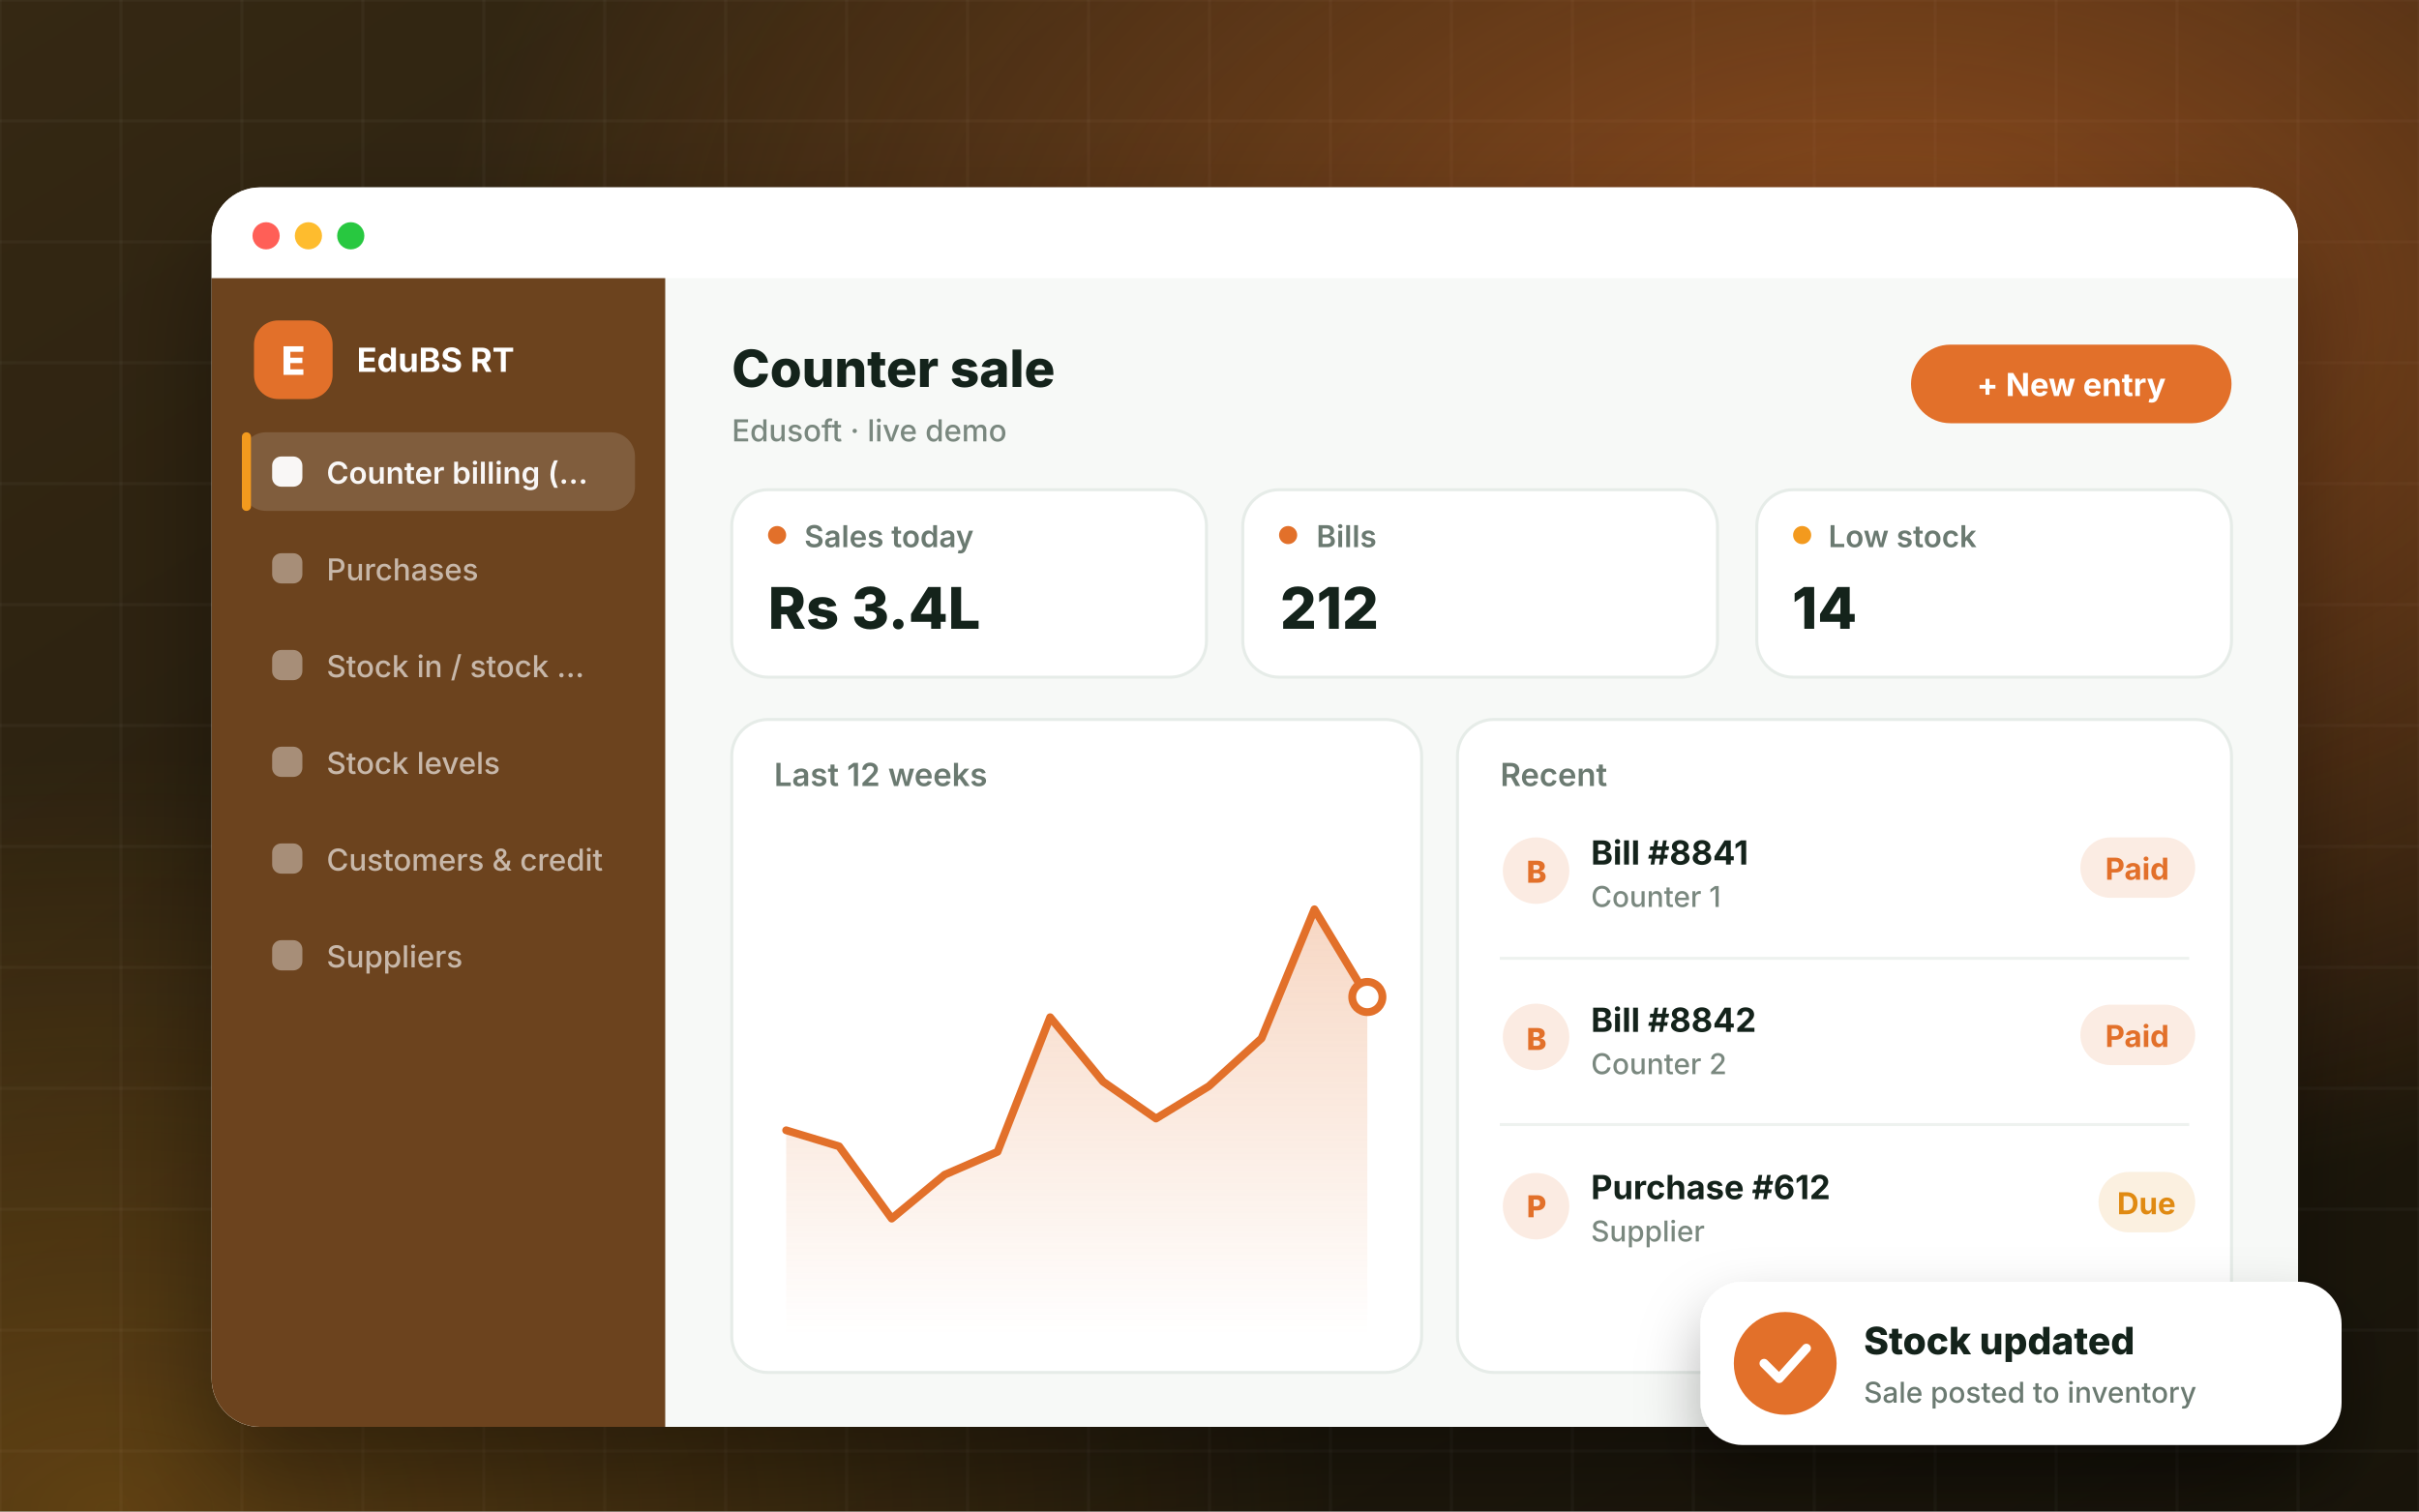
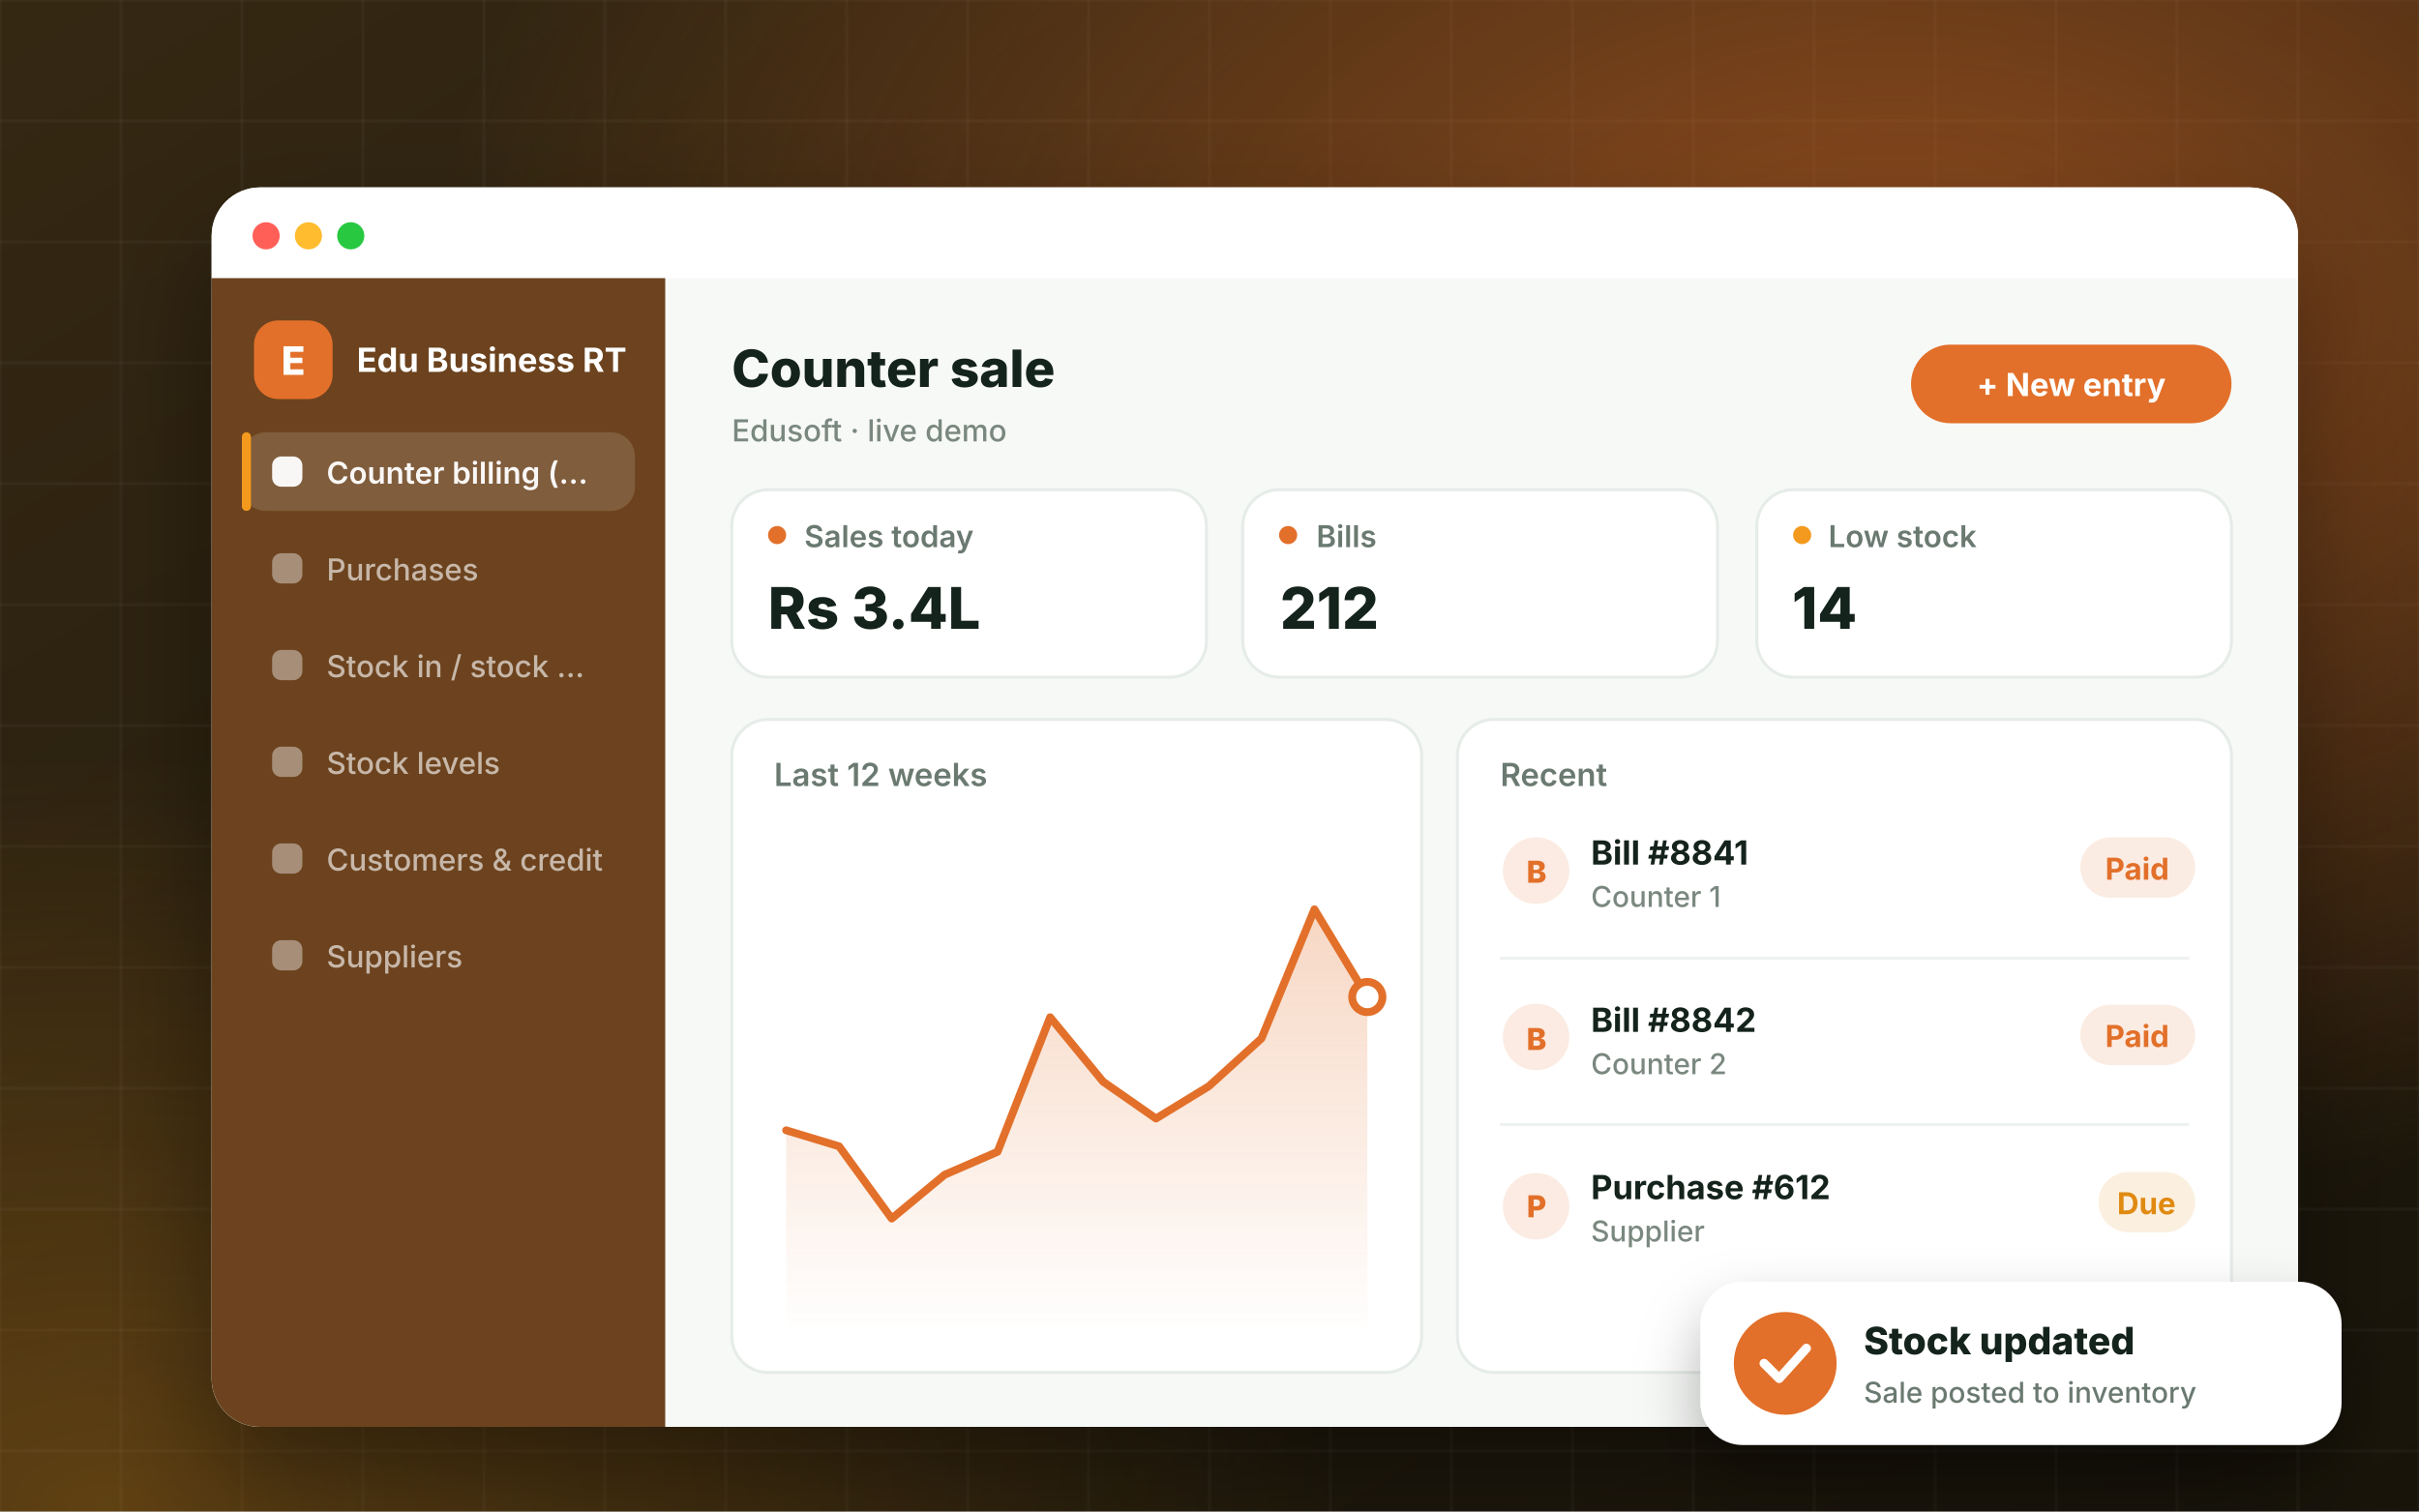
<svg xmlns="http://www.w3.org/2000/svg" viewBox="0 0 800 500" font-family="Inter, 'Segoe UI', Roboto, Arial, sans-serif">
  <defs>
    <linearGradient id="bg" x1="0" y1="0" x2="1" y2="1">
      <stop offset="0" stop-color="#352813" />
      <stop offset="1" stop-color="#18140a" />
    </linearGradient>
    <radialGradient id="glow" cx=".78" cy=".2" r=".6">
      <stop offset="0" stop-color="#e2702a" stop-opacity=".55" />
      <stop offset="1" stop-color="#e2702a" stop-opacity="0" />
    </radialGradient>
    <radialGradient id="glow2" cx=".05" cy="1" r=".5">
      <stop offset="0" stop-color="#f39a1e" stop-opacity=".28" />
      <stop offset="1" stop-color="#f39a1e" stop-opacity="0" />
    </radialGradient>
    <linearGradient id="area" x1="0" y1="0" x2="0" y2="1">
      <stop offset="0" stop-color="#e2702a" stop-opacity=".28" />
      <stop offset="1" stop-color="#e2702a" stop-opacity="0" />
    </linearGradient>
    <filter id="sh" x="-20%" y="-20%" width="140%" height="150%">
      <feDropShadow dx="0" dy="18" stdDeviation="18" flood-color="#000" flood-opacity=".38" />
    </filter>
    <filter id="sh2" x="-30%" y="-40%" width="160%" height="200%">
      <feDropShadow dx="0" dy="10" stdDeviation="10" flood-color="#000" flood-opacity=".3" />
    </filter>
  </defs>
  <rect width="800" height="500" fill="url(#bg)" />
  <path d="M0 0 V500" stroke="#fff" stroke-opacity=".035" />
  <path d="M40 0 V500" stroke="#fff" stroke-opacity=".035" />
  <path d="M80 0 V500" stroke="#fff" stroke-opacity=".035" />
  <path d="M120 0 V500" stroke="#fff" stroke-opacity=".035" />
  <path d="M160 0 V500" stroke="#fff" stroke-opacity=".035" />
  <path d="M200 0 V500" stroke="#fff" stroke-opacity=".035" />
  <path d="M240 0 V500" stroke="#fff" stroke-opacity=".035" />
  <path d="M280 0 V500" stroke="#fff" stroke-opacity=".035" />
  <path d="M320 0 V500" stroke="#fff" stroke-opacity=".035" />
  <path d="M360 0 V500" stroke="#fff" stroke-opacity=".035" />
  <path d="M400 0 V500" stroke="#fff" stroke-opacity=".035" />
  <path d="M440 0 V500" stroke="#fff" stroke-opacity=".035" />
  <path d="M480 0 V500" stroke="#fff" stroke-opacity=".035" />
  <path d="M520 0 V500" stroke="#fff" stroke-opacity=".035" />
  <path d="M560 0 V500" stroke="#fff" stroke-opacity=".035" />
  <path d="M600 0 V500" stroke="#fff" stroke-opacity=".035" />
  <path d="M640 0 V500" stroke="#fff" stroke-opacity=".035" />
  <path d="M680 0 V500" stroke="#fff" stroke-opacity=".035" />
  <path d="M720 0 V500" stroke="#fff" stroke-opacity=".035" />
  <path d="M760 0 V500" stroke="#fff" stroke-opacity=".035" />
  <path d="M800 0 V500" stroke="#fff" stroke-opacity=".035" />
  <path d="M0 0 H800" stroke="#fff" stroke-opacity=".035" />
  <path d="M0 40 H800" stroke="#fff" stroke-opacity=".035" />
  <path d="M0 80 H800" stroke="#fff" stroke-opacity=".035" />
  <path d="M0 120 H800" stroke="#fff" stroke-opacity=".035" />
  <path d="M0 160 H800" stroke="#fff" stroke-opacity=".035" />
  <path d="M0 200 H800" stroke="#fff" stroke-opacity=".035" />
  <path d="M0 240 H800" stroke="#fff" stroke-opacity=".035" />
  <path d="M0 280 H800" stroke="#fff" stroke-opacity=".035" />
  <path d="M0 320 H800" stroke="#fff" stroke-opacity=".035" />
  <path d="M0 360 H800" stroke="#fff" stroke-opacity=".035" />
  <path d="M0 400 H800" stroke="#fff" stroke-opacity=".035" />
  <path d="M0 440 H800" stroke="#fff" stroke-opacity=".035" />
  <path d="M0 480 H800" stroke="#fff" stroke-opacity=".035" />
  <rect width="800" height="500" fill="url(#glow)" />
  <rect width="800" height="500" fill="url(#glow2)" />
  <g filter="url(#sh)">
    <rect x="70" y="62" width="690" height="410" rx="16" fill="#f7f9f7" />
  </g>
  <path d="M70 78 a16 16 0 0 1 16 -16 h658 a16 16 0 0 1 16 16 v14 h-690 z" fill="#fff" />
  <circle cx="88" cy="78" r="4.5" fill="#ff5f57" />
  <circle cx="102" cy="78" r="4.5" fill="#febc2e" />
  <circle cx="116" cy="78" r="4.5" fill="#28c840" />
  <path d="M70 92 h150 v380 h-134 a16 16 0 0 1 -16 -16 z" fill="#6c431e" />
  <rect x="84" y="106" width="26" height="26" rx="8" fill="#e2702a" />
  <text x="97" y="124" font-size="13" font-weight="800" fill="#fff" text-anchor="middle" opacity="1">E</text>
-   <text x="118" y="123" font-size="11" font-weight="700" fill="#fff" text-anchor="start" opacity="1">EduBS RT</text>
+   <text x="118" y="123" font-size="11" font-weight="700" fill="#fff" text-anchor="start" opacity="1">Edu Business RT</text>
  <rect x="80" y="143" width="130" height="26" rx="8" fill="#fff" opacity=".14" />
  <rect x="80" y="143" width="3" height="26" rx="1.5" fill="#f39a1e" />
  <rect x="90" y="151" width="10" height="10" rx="3" fill="#fff" opacity="0.95" />
  <text x="108" y="160" font-size="10" font-weight="600" fill="#fff" text-anchor="start" opacity="0.95">Counter billing (…</text>
  <rect x="90" y="183" width="10" height="10" rx="3" fill="#fff" opacity="0.4" />
  <text x="108" y="192" font-size="10" font-weight="500" fill="#fff" text-anchor="start" opacity="0.62">Purchases</text>
  <rect x="90" y="215" width="10" height="10" rx="3" fill="#fff" opacity="0.4" />
  <text x="108" y="224" font-size="10" font-weight="500" fill="#fff" text-anchor="start" opacity="0.62">Stock in / stock …</text>
  <rect x="90" y="247" width="10" height="10" rx="3" fill="#fff" opacity="0.4" />
  <text x="108" y="256" font-size="10" font-weight="500" fill="#fff" text-anchor="start" opacity="0.62">Stock levels</text>
  <rect x="90" y="279" width="10" height="10" rx="3" fill="#fff" opacity="0.4" />
  <text x="108" y="288" font-size="10" font-weight="500" fill="#fff" text-anchor="start" opacity="0.62">Customers &amp; credit</text>
  <rect x="90" y="311" width="10" height="10" rx="3" fill="#fff" opacity="0.4" />
  <text x="108" y="320" font-size="10" font-weight="500" fill="#fff" text-anchor="start" opacity="0.62">Suppliers</text>
  <text x="242" y="128" font-size="17" font-weight="800" fill="#14231b" text-anchor="start" opacity="1">Counter sale</text>
  <text x="242" y="146" font-size="10" font-weight="500" fill="#7a887f" text-anchor="start" opacity="1">Edusoft · live demo</text>
  <rect x="632" y="114" width="106" height="26" rx="13" fill="#e2702a" />
  <text x="685" y="131" font-size="10.5" font-weight="700" fill="#fff" text-anchor="middle" opacity="1">+ New entry</text>
  <rect x="242" y="162" width="157" height="62" rx="12" fill="#fff" stroke="#e6ece8" />
  <rect x="254" y="174" width="6" height="6" rx="3" fill="#e2702a" />
  <text x="266.0" y="181" font-size="10" font-weight="600" fill="#6b7a71" text-anchor="start" opacity="1">Sales today</text>
  <text x="254.0" y="208" font-size="19" font-weight="800" fill="#14231b" text-anchor="start" opacity="1">Rs 3.4L</text>
  <rect x="411" y="162" width="157" height="62" rx="12" fill="#fff" stroke="#e6ece8" />
  <rect x="423" y="174" width="6" height="6" rx="3" fill="#e2702a" />
  <text x="435.333" y="181" font-size="10" font-weight="600" fill="#6b7a71" text-anchor="start" opacity="1">Bills</text>
  <text x="423.333" y="208" font-size="19" font-weight="800" fill="#14231b" text-anchor="start" opacity="1">212</text>
  <rect x="581" y="162" width="157" height="62" rx="12" fill="#fff" stroke="#e6ece8" />
  <rect x="593" y="174" width="6" height="6" rx="3" fill="#f39a1e" />
  <text x="604.667" y="181" font-size="10" font-weight="600" fill="#6b7a71" text-anchor="start" opacity="1">Low stock</text>
  <text x="592.667" y="208" font-size="19" font-weight="800" fill="#14231b" text-anchor="start" opacity="1">14</text>
  <rect x="242" y="238" width="228.16" height="216" rx="12" fill="#fff" stroke="#e6ece8" />
  <text x="256" y="260" font-size="10.5" font-weight="600" fill="#6b7a71" text-anchor="start" opacity="1">Last 12 weeks</text>
  <path d="M260.0,373.9 L277.5,379.2 L294.9,403.1 L312.4,388.6 L329.9,381.0 L347.3,336.5 L364.8,357.8 L382.3,370.0 L399.8,359.3 L417.2,343.5 L434.7,300.8 L452.2,329.8 L452.2,442 L260.0,442 Z" fill="url(#area)" />
  <path d="M260.0,373.9 L277.5,379.2 L294.9,403.1 L312.4,388.6 L329.9,381.0 L347.3,336.5 L364.8,357.8 L382.3,370.0 L399.8,359.3 L417.2,343.5 L434.7,300.8 L452.2,329.8" fill="none" stroke="#e2702a" stroke-width="2.6" stroke-linejoin="round" stroke-linecap="round" />
  <circle cx="452.2" cy="329.8" r="5" fill="#fff" stroke="#e2702a" stroke-width="2.6" />
  <rect x="482" y="238" width="256" height="216" rx="12" fill="#fff" stroke="#e6ece8" />
  <text x="496.16" y="260" font-size="10.5" font-weight="600" fill="#6b7a71" text-anchor="start" opacity="1">Recent</text>
  <circle cx="508" cy="288" r="11" fill="#e2702a" opacity=".14" />
  <text x="508.16" y="292.0" font-size="10" font-weight="800" fill="#e2702a" text-anchor="middle" opacity="1">B</text>
  <text x="526.16" y="286.0" font-size="11" font-weight="700" fill="#14231b" text-anchor="start" opacity="1">Bill #8841</text>
  <text x="526.16" y="300.0" font-size="9.5" font-weight="500" fill="#7a887f" text-anchor="start" opacity="1">Counter 1</text>
  <rect x="688" y="277.0" width="38" height="20" rx="10" fill="#e2702a" opacity=".13" />
  <text x="706.8" y="291.0" font-size="10" font-weight="700" fill="#e2702a" text-anchor="middle" opacity="1">Paid</text>
  <path d="M496 317 H724" stroke="#eef2ef" />
  <circle cx="508" cy="343" r="11" fill="#e2702a" opacity=".14" />
  <text x="508.16" y="347.333" font-size="10" font-weight="800" fill="#e2702a" text-anchor="middle" opacity="1">B</text>
  <text x="526.16" y="341.333" font-size="11" font-weight="700" fill="#14231b" text-anchor="start" opacity="1">Bill #8842</text>
  <text x="526.16" y="355.333" font-size="9.5" font-weight="500" fill="#7a887f" text-anchor="start" opacity="1">Counter 2</text>
  <rect x="688" y="332.333" width="38" height="20" rx="10" fill="#e2702a" opacity=".13" />
  <text x="706.8" y="346.333" font-size="10" font-weight="700" fill="#e2702a" text-anchor="middle" opacity="1">Paid</text>
  <path d="M496 372 H724" stroke="#eef2ef" />
  <circle cx="508" cy="399" r="11" fill="#e2702a" opacity=".14" />
  <text x="508.16" y="402.667" font-size="10" font-weight="800" fill="#e2702a" text-anchor="middle" opacity="1">P</text>
  <text x="526.16" y="396.667" font-size="11" font-weight="700" fill="#14231b" text-anchor="start" opacity="1">Purchase #612</text>
  <text x="526.16" y="410.667" font-size="9.5" font-weight="500" fill="#7a887f" text-anchor="start" opacity="1">Supplier</text>
  <rect x="694" y="387.667" width="32" height="20" rx="10" fill="#e08a12" opacity=".13" />
  <text x="709.85" y="401.667" font-size="10" font-weight="700" fill="#e08a12" text-anchor="middle" opacity="1">Due</text>
  <g filter="url(#sh2)">
    <rect x="562.4" y="424" width="212" height="54" rx="14" fill="#fff" />
  </g>
  <circle cx="590.4" cy="451" r="17" fill="#e2702a" />
  <path d="M583.4,451 l5,5 l9,-10" fill="none" stroke="#fff" stroke-width="3" stroke-linecap="round" stroke-linejoin="round" />
  <text x="616.4" y="448" font-size="12.5" font-weight="800" fill="#14231b" text-anchor="start" opacity="1">Stock updated</text>
  <text x="616.4" y="464" font-size="9.5" font-weight="500" fill="#6b7a71" text-anchor="start" opacity="1">Sale posted to inventory</text>
</svg>
